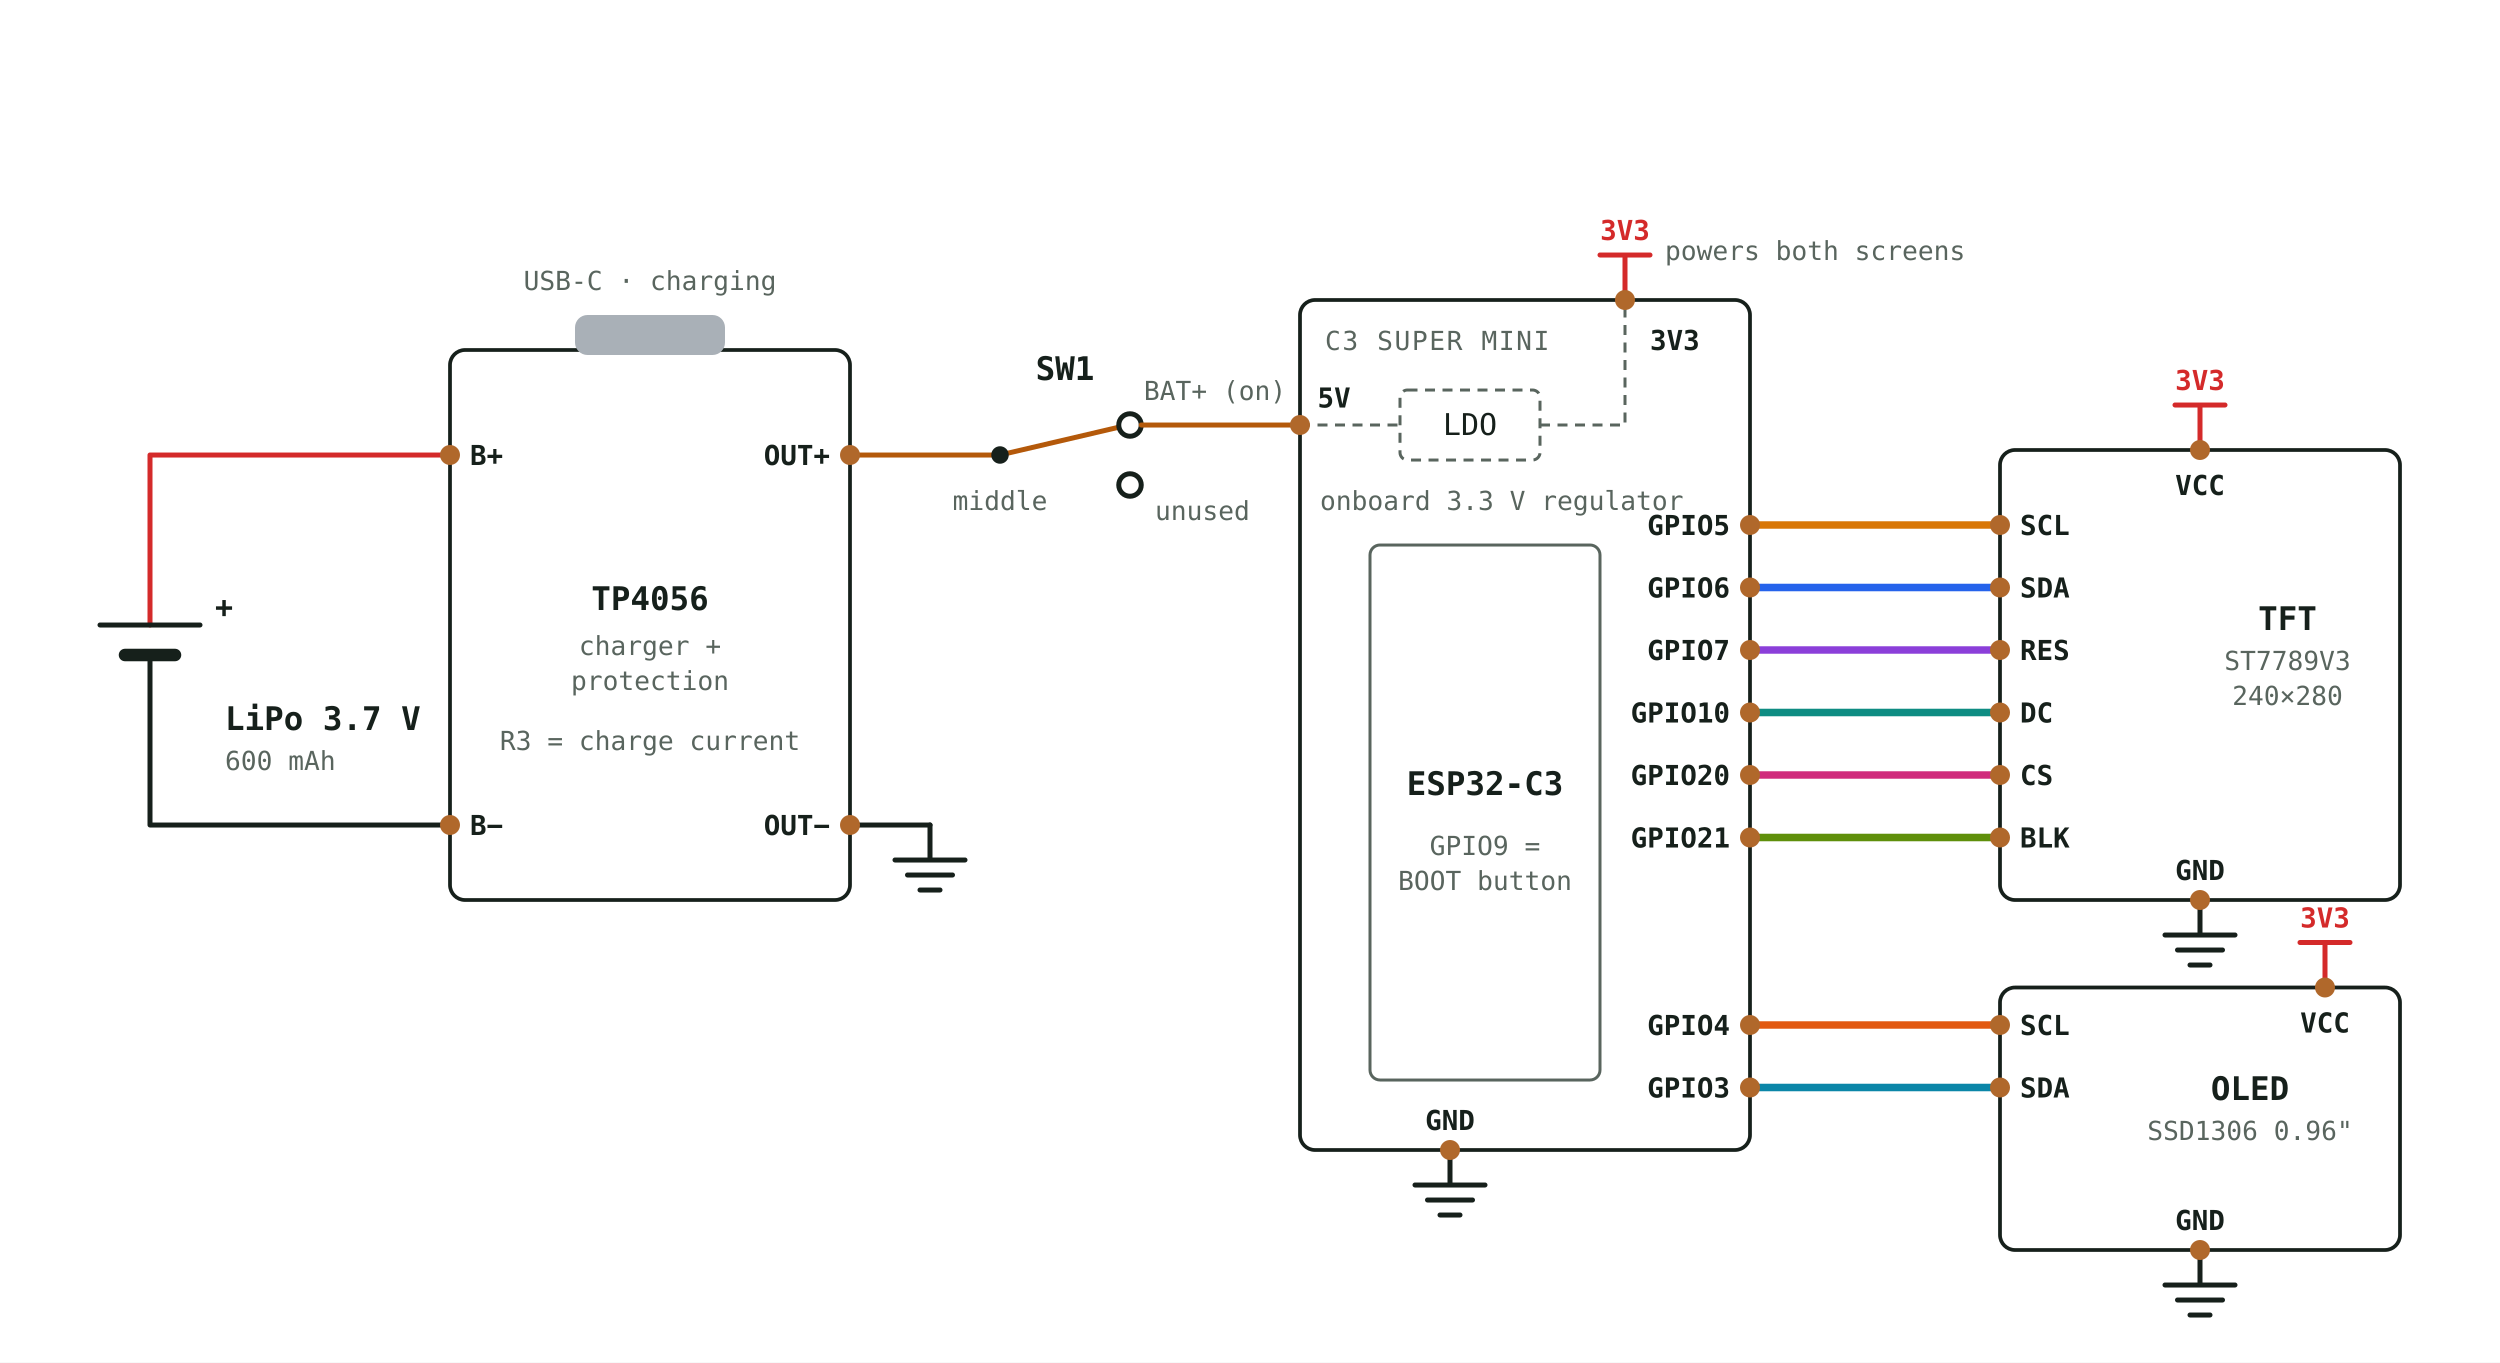
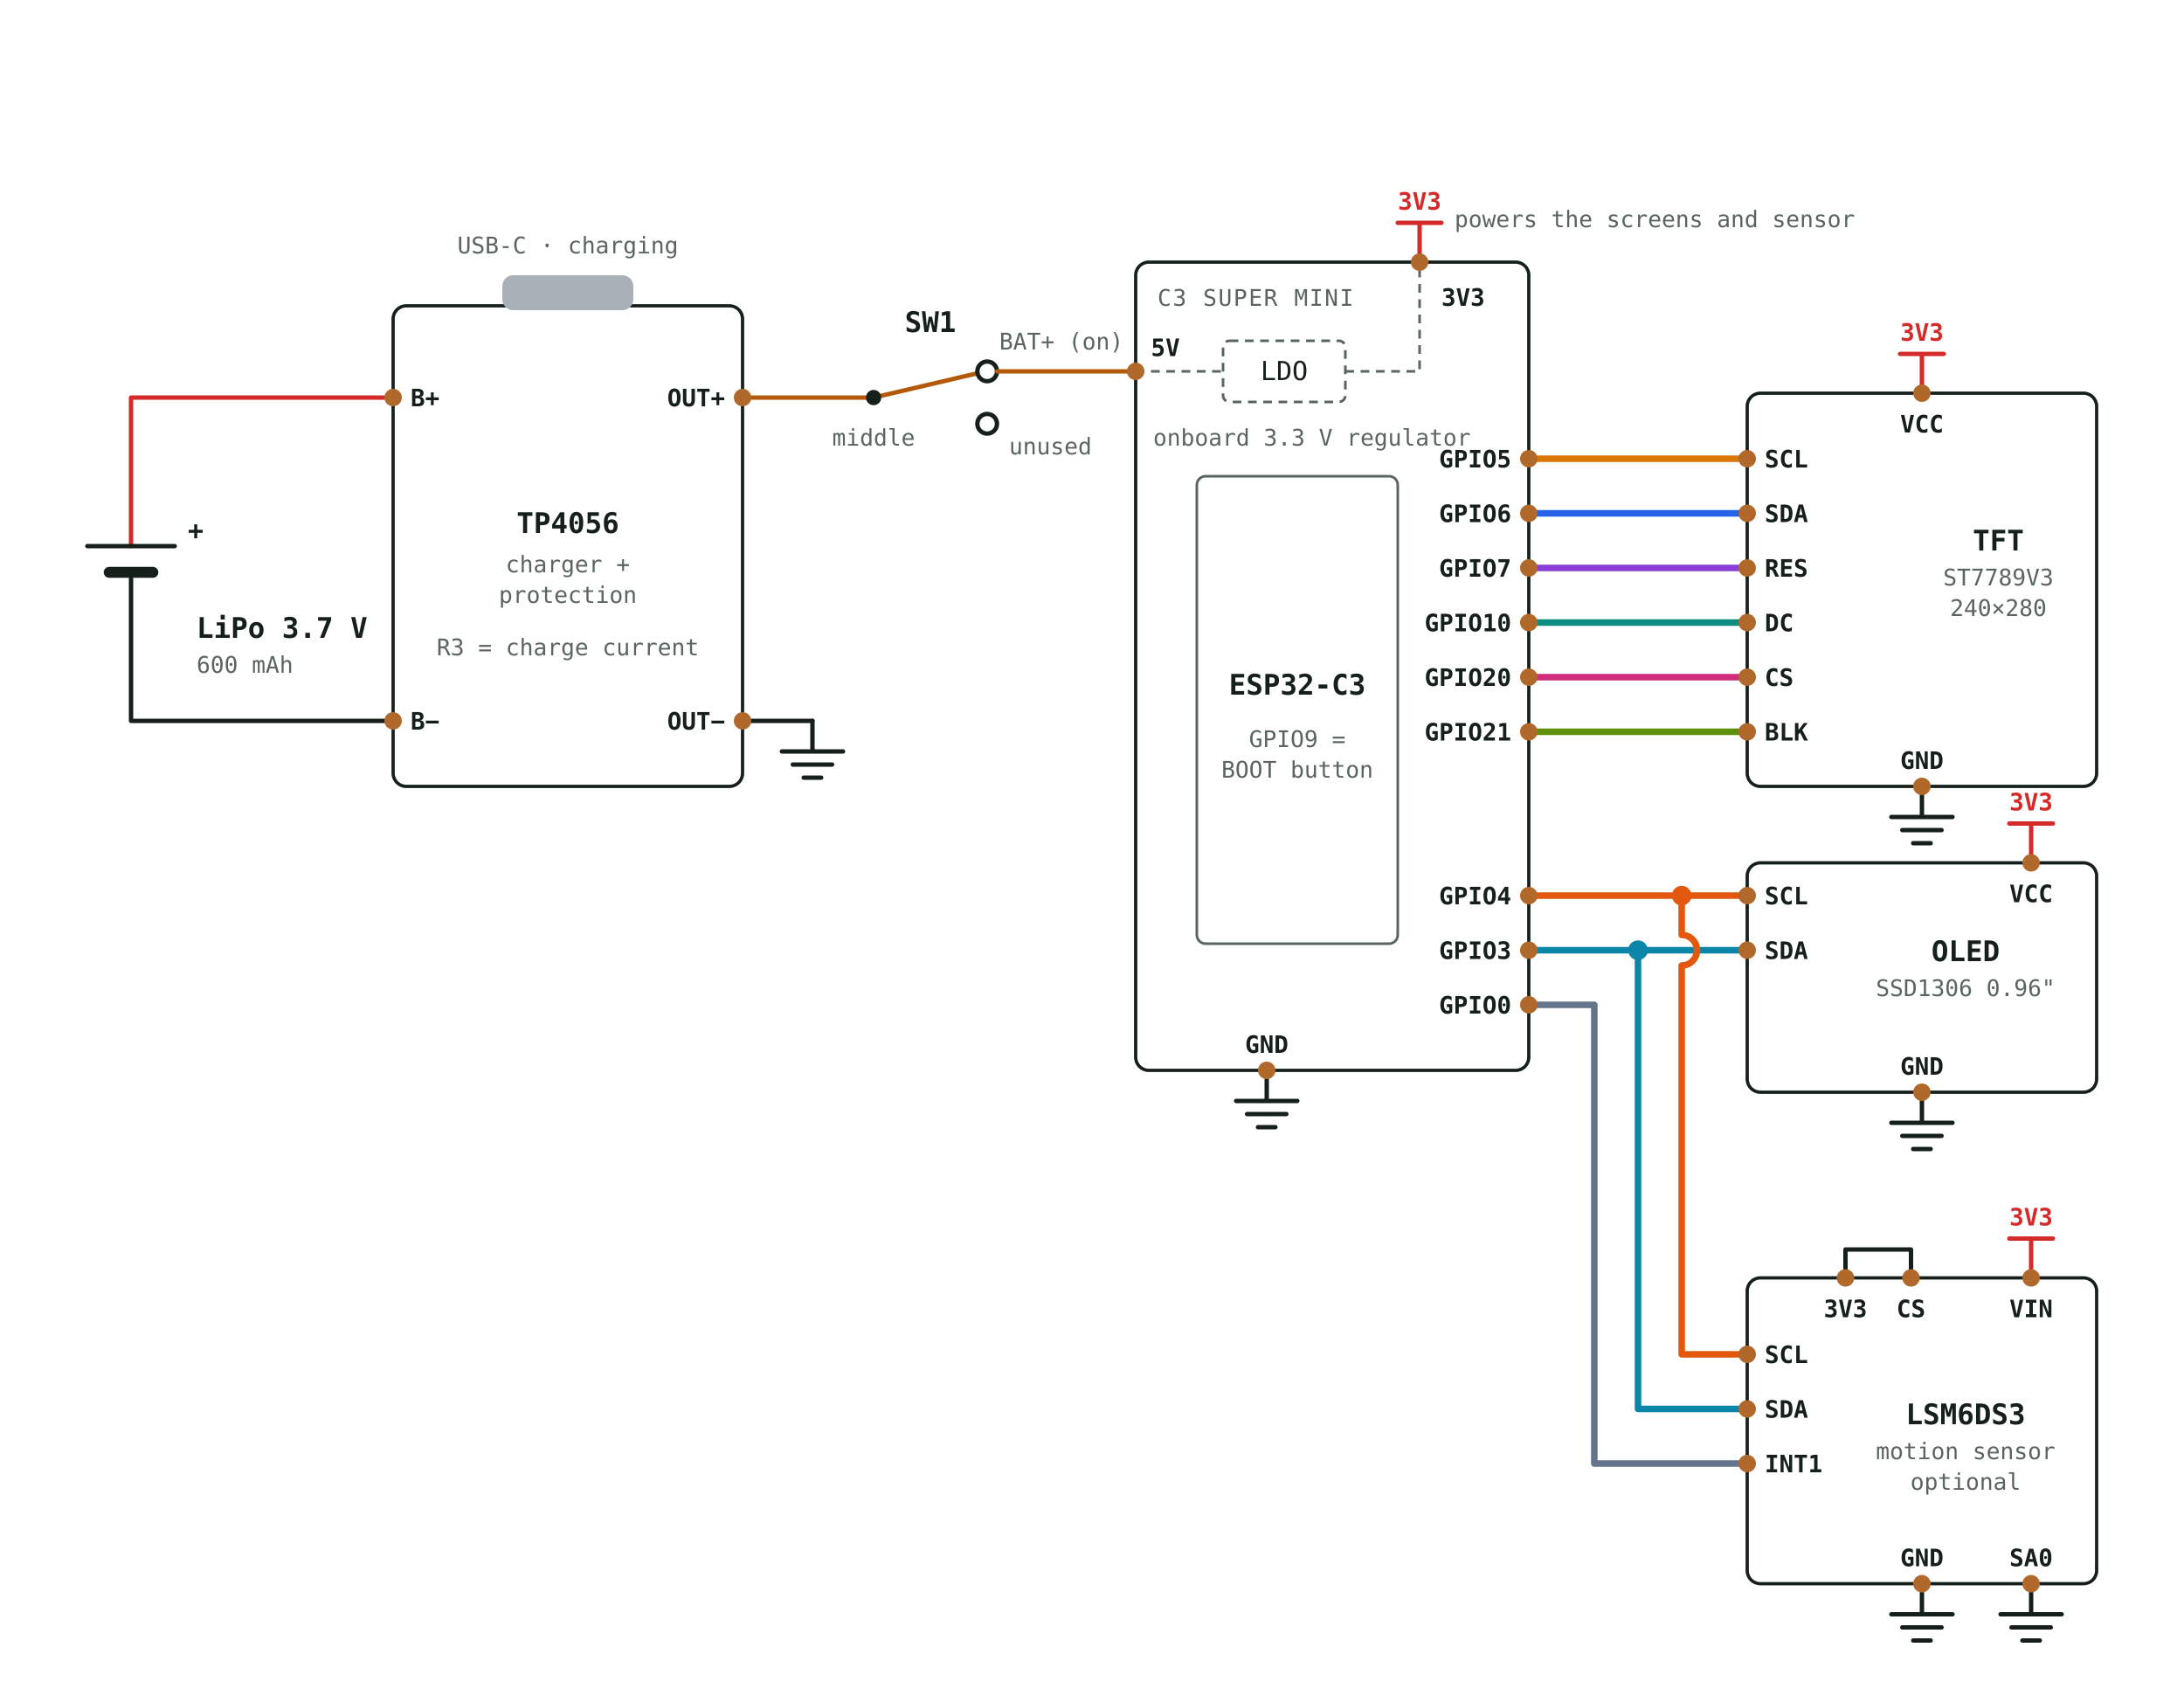
- <svg xmlns="http://www.w3.org/2000/svg" width="1000" height="545" viewBox="0 0 1000 545" role="img" aria-label="Schematic: LiPo to TP4056 B+ and B-. TP4056 OUT+ through switch SW1 to the C3 5V pin, which feeds the onboard 3.3 V regulator. The C3 3V3 pin powers TFT VCC and OLED VCC. TP4056 OUT-, C3 GND, TFT GND and OLED GND are ground. GPIO 5, 6, 7, 10, 20, 21 go to TFT SCL, SDA, RES, DC, CS, BLK. GPIO 4 and 3 go to OLED SCL and SDA.">
+ <svg xmlns="http://www.w3.org/2000/svg" width="1000" height="770" viewBox="0 0 1000 770" role="img" aria-label="Schematic: LiPo to TP4056 B+ and B-. TP4056 OUT+ through switch SW1 to the C3 5V pin, which feeds the onboard 3.3 V regulator. The C3 3V3 pin powers TFT VCC, OLED VCC and the motion sensor's VIN. TP4056 OUT-, C3 GND, TFT GND, OLED GND, sensor GND and sensor SA0 are ground. GPIO 5, 6, 7, 10, 20, 21 go to TFT SCL, SDA, RES, DC, CS, BLK. GPIO 4 and 3 go to OLED SCL and SDA, and on to the optional LSM6DS3 motion sensor's SCL and SDA. GPIO 0 goes to the sensor's INT1. The sensor's CS is jumpered to its own 3V3 pin.">
  <style>text{font-family:'JetBrains Mono',Consolas,'DejaVu Sans Mono',monospace}.d-module{fill:#E3EAF4;stroke:#1F3A63;stroke-width:1.5}.d-module-label{fill:#1F3A63;font-size:12px}.d-mcu{fill:#22262A}.d-mcu-pin{fill:#E8EBEE;font-size:12px;font-weight:600}.d-mcu-pin.unused{opacity:0.45;font-weight:400}.d-mcu-label{fill:#E8EBEE;font-size:12px}.d-metal{fill:#A9B0B7}.d-screen{fill:#0B0D10}.d-pin-label{fill:#1F3A63;font-size:12px;font-weight:600}.d-pad{fill:#B0682B}.d-note{fill:#59655E;font-size:11px}.d-wire{fill:none;stroke-width:3;stroke-linejoin:round;stroke-linecap:round}.d-tag-text{fill:#FFFFFF;font-size:11px;font-weight:600}.d-lipo{fill:#A9B0B7;opacity:0.55;stroke:#59655E;stroke-width:1.2}.d-ink{fill:#16201B;font-size:12px}.s-block{fill:#FFFFFF;stroke:#16201B;stroke-width:1.5}.s-inner{fill:none;stroke:#59655E;stroke-width:1.2;stroke-dasharray:4 3}.s-line{fill:none;stroke:#16201B;stroke-width:2;stroke-linecap:round;stroke-linejoin:round}.s-line-pwr{stroke:#D42A2A}.s-text{fill:#16201B;font-size:12px}.s-title{fill:#16201B;font-size:13px;font-weight:600}.s-muted{fill:#59655E;font-size:10.5px}.s-pin{fill:#16201B;font-size:11px;font-weight:600}.s-3v3{fill:#D42A2A;font-size:11px;font-weight:600}</style>
  <rect width="100%" height="100%" fill="#ffffff" />
  <defs>
    <g id="sch-gnd">
      <path class="s-line" d="M0 0 V14 M-14 14 H14 M-9 20 H9 M-4 26 H4" />
    </g>
    <g id="sch-3v3">
      <path class="s-line s-line-pwr" d="M0 0 V-18 M-10 -18 H10" />
      <text class="s-3v3" y="-24" text-anchor="middle">3V3</text>
    </g>
  </defs>
  <path class="s-line s-line-pwr" d="M60 250 V182 H180" />
  <path class="s-line" d="M60 262 V330 H180" />
  <path class="s-line" d="M40 250 H80" />
  <path class="s-line" style="stroke-width:5" d="M50 262 H70" />
  <text class="s-text" x="86" y="247" font-weight="600">+</text>
  <text class="s-title" x="90" y="292">LiPo 3.7 V</text>
  <text class="s-muted" x="90" y="308">600 mAh</text>
  <text class="s-muted" x="260" y="116" text-anchor="middle">USB-C · charging</text>
  <rect class="s-block" x="180" y="140" width="160" height="220" rx="6" />
  <rect class="d-metal" x="230" y="126" width="60" height="16" rx="5" />
  <text class="s-pin" x="188" y="186">B+</text>
  <text class="s-pin" x="188" y="334">B−</text>
  <text class="s-pin" x="332" y="186" text-anchor="end">OUT+</text>
  <text class="s-pin" x="332" y="334" text-anchor="end">OUT−</text>
  <text class="s-title" x="260" y="244" text-anchor="middle">TP4056</text>
  <text class="s-muted" x="260" y="262" text-anchor="middle">charger +</text>
  <text class="s-muted" x="260" y="276" text-anchor="middle">protection</text>
  <text class="s-muted" x="260" y="300" text-anchor="middle">R3 = charge current</text>
  <path class="s-line" style="stroke:#B4590A" d="M340 182 H400 L447 171" />
  <circle cx="400" cy="182" r="3.5" fill="#16201B" />
  <circle cx="452" cy="170" r="4.5" fill="#FFFFFF" stroke="#16201B" stroke-width="2" />
  <circle cx="452" cy="194" r="4.5" fill="#FFFFFF" stroke="#16201B" stroke-width="2" />
  <text class="s-title" x="426" y="152" text-anchor="middle">SW1</text>
  <text class="s-muted" x="400" y="204" text-anchor="middle">middle</text>
  <text class="s-muted" x="462" y="208">unused</text>
  <path class="s-line" style="stroke:#B4590A" d="M456.5 170 H520" />
  <text class="s-muted" x="486" y="160" text-anchor="middle">BAT+ (on)</text>
  <path class="s-line" d="M340 330 H372" />
  <use href="#sch-gnd" x="372" y="330" />
-   <rect class="s-block" x="520" y="120" width="180" height="340" rx="6" />
+   <rect class="s-block" x="520" y="120" width="180" height="370" rx="6" />
  <text class="s-muted" x="530" y="140" letter-spacing="0.06em">C3 SUPER MINI</text>
  <text class="s-pin" x="527" y="163">5V</text>
  <path class="s-inner" d="M520 170 H560 M616 170 H650 V120" />
  <rect class="s-inner" x="560" y="156" width="56" height="28" rx="3" />
  <text class="s-text" x="588" y="174" text-anchor="middle">LDO</text>
  <text class="s-pin" x="660" y="140">3V3</text>
  <text class="s-muted" x="528" y="204">onboard 3.3 V regulator</text>
  <use href="#sch-3v3" x="650" y="120" />
-   <text class="s-muted" x="666" y="104">powers both screens</text>
+   <text class="s-muted" x="666" y="104">powers the screens and sensor</text>
  <rect class="s-inner" style="stroke-dasharray:none" x="548" y="218" width="92" height="214" rx="4" />
  <text class="s-title" x="594" y="318" text-anchor="middle">ESP32-C3</text>
  <text class="s-muted" x="594" y="342" text-anchor="middle">GPIO9 =</text>
  <text class="s-muted" x="594" y="356" text-anchor="middle">BOOT button</text>
  <g text-anchor="end">
    <text class="s-pin" x="692" y="214">GPIO5</text>
    <text class="s-pin" x="692" y="239">GPIO6</text>
    <text class="s-pin" x="692" y="264">GPIO7</text>
    <text class="s-pin" x="692" y="289">GPIO10</text>
    <text class="s-pin" x="692" y="314">GPIO20</text>
    <text class="s-pin" x="692" y="339">GPIO21</text>
    <text class="s-pin" x="692" y="414">GPIO4</text>
    <text class="s-pin" x="692" y="439">GPIO3</text>
+     <text class="s-pin" x="692" y="464">GPIO0</text>
  </g>
-   <text class="s-pin" x="580" y="452" text-anchor="middle">GND</text>
-   <use href="#sch-gnd" x="580" y="460" />
+   <text class="s-pin" x="580" y="482" text-anchor="middle">GND</text>
+   <use href="#sch-gnd" x="580" y="490" />
  <rect class="s-block" x="800" y="180" width="160" height="180" rx="6" />
  <text class="s-pin" x="808" y="214">SCL</text>
  <text class="s-pin" x="808" y="239">SDA</text>
  <text class="s-pin" x="808" y="264">RES</text>
  <text class="s-pin" x="808" y="289">DC</text>
  <text class="s-pin" x="808" y="314">CS</text>
  <text class="s-pin" x="808" y="339">BLK</text>
  <text class="s-pin" x="880" y="198" text-anchor="middle">VCC</text>
  <text class="s-pin" x="880" y="352" text-anchor="middle">GND</text>
  <text class="s-title" x="915" y="252" text-anchor="middle">TFT</text>
  <text class="s-muted" x="915" y="268" text-anchor="middle">ST7789V3</text>
  <text class="s-muted" x="915" y="282" text-anchor="middle">240×280</text>
  <use href="#sch-3v3" x="880" y="180" />
  <use href="#sch-gnd" x="880" y="360" />
  <rect class="s-block" x="800" y="395" width="160" height="105" rx="6" />
  <text class="s-pin" x="808" y="414">SCL</text>
  <text class="s-pin" x="808" y="439">SDA</text>
  <text class="s-pin" x="930" y="413" text-anchor="middle">VCC</text>
  <text class="s-pin" x="880" y="492" text-anchor="middle">GND</text>
  <text class="s-title" x="900" y="440" text-anchor="middle">OLED</text>
  <text class="s-muted" x="900" y="456" text-anchor="middle">SSD1306 0.96"</text>
  <use href="#sch-3v3" x="930" y="395" />
  <use href="#sch-gnd" x="880" y="500" />
+   <rect class="s-block" x="800" y="585" width="160" height="140" rx="6" />
+   <text class="s-pin" x="808" y="624">SCL</text>
+   <text class="s-pin" x="808" y="649">SDA</text>
+   <text class="s-pin" x="808" y="674">INT1</text>
+   <text class="s-pin" x="845" y="603" text-anchor="middle">3V3</text>
+   <text class="s-pin" x="875" y="603" text-anchor="middle">CS</text>
+   <text class="s-pin" x="930" y="603" text-anchor="middle">VIN</text>
+   <text class="s-pin" x="880" y="717" text-anchor="middle">GND</text>
+   <text class="s-pin" x="930" y="717" text-anchor="middle">SA0</text>
+   <text class="s-title" x="900" y="652" text-anchor="middle">LSM6DS3</text>
+   <text class="s-muted" x="900" y="668" text-anchor="middle">motion sensor</text>
+   <text class="s-muted" x="900" y="682" text-anchor="middle">optional</text>
+   <path class="s-line" d="M845 585 V572 H875 V585" />
+   <use href="#sch-3v3" x="930" y="585" />
+   <use href="#sch-gnd" x="880" y="725" />
+   <use href="#sch-gnd" x="930" y="725" />
  <path class="d-wire" stroke="#D97706" d="M700 210 H800" />
  <path class="d-wire" stroke="#2563EB" d="M700 235 H800" />
  <path class="d-wire" stroke="#8B3FD9" d="M700 260 H800" />
  <path class="d-wire" stroke="#0E8C82" d="M700 285 H800" />
  <path class="d-wire" stroke="#D02B7C" d="M700 310 H800" />
  <path class="d-wire" stroke="#5F8F0B" d="M700 335 H800" />
  <path class="d-wire" stroke="#E2580F" d="M700 410 H800" />
  <path class="d-wire" stroke="#0B86A8" d="M700 435 H800" />
+   <path class="d-wire" stroke="#E2580F" d="M770 410 V428 A7 7 0 0 1 770 442 V620 H800" />
+   <path class="d-wire" stroke="#0B86A8" d="M750 435 V645 H800" />
+   <path class="d-wire" stroke="#64748B" d="M700 460 H730 V670 H800" />
+   <circle cx="770" cy="410" r="4.5" fill="#E2580F" />
+   <circle cx="750" cy="435" r="4.5" fill="#0B86A8" />
  <g class="d-pad">
    <circle cx="180" cy="182" r="4" />
    <circle cx="180" cy="330" r="4" />
    <circle cx="340" cy="182" r="4" />
    <circle cx="340" cy="330" r="4" />
    <circle cx="520" cy="170" r="4" />
    <circle cx="650" cy="120" r="4" />
-     <circle cx="580" cy="460" r="4" />
+     <circle cx="580" cy="490" r="4" />
+     <circle cx="700" cy="460" r="4" />
    <circle cx="700" cy="210" r="4" />
    <circle cx="700" cy="235" r="4" />
    <circle cx="700" cy="260" r="4" />
    <circle cx="700" cy="285" r="4" />
    <circle cx="700" cy="310" r="4" />
    <circle cx="700" cy="335" r="4" />
    <circle cx="700" cy="410" r="4" />
    <circle cx="700" cy="435" r="4" />
    <circle cx="800" cy="210" r="4" />
    <circle cx="800" cy="235" r="4" />
    <circle cx="800" cy="260" r="4" />
    <circle cx="800" cy="285" r="4" />
    <circle cx="800" cy="310" r="4" />
    <circle cx="800" cy="335" r="4" />
    <circle cx="800" cy="410" r="4" />
    <circle cx="800" cy="435" r="4" />
    <circle cx="880" cy="180" r="4" />
    <circle cx="880" cy="360" r="4" />
    <circle cx="930" cy="395" r="4" />
    <circle cx="880" cy="500" r="4" />
+     <circle cx="800" cy="620" r="4" />
+     <circle cx="800" cy="645" r="4" />
+     <circle cx="800" cy="670" r="4" />
+     <circle cx="845" cy="585" r="4" />
+     <circle cx="875" cy="585" r="4" />
+     <circle cx="930" cy="585" r="4" />
+     <circle cx="880" cy="725" r="4" />
+     <circle cx="930" cy="725" r="4" />
  </g>
</svg>
